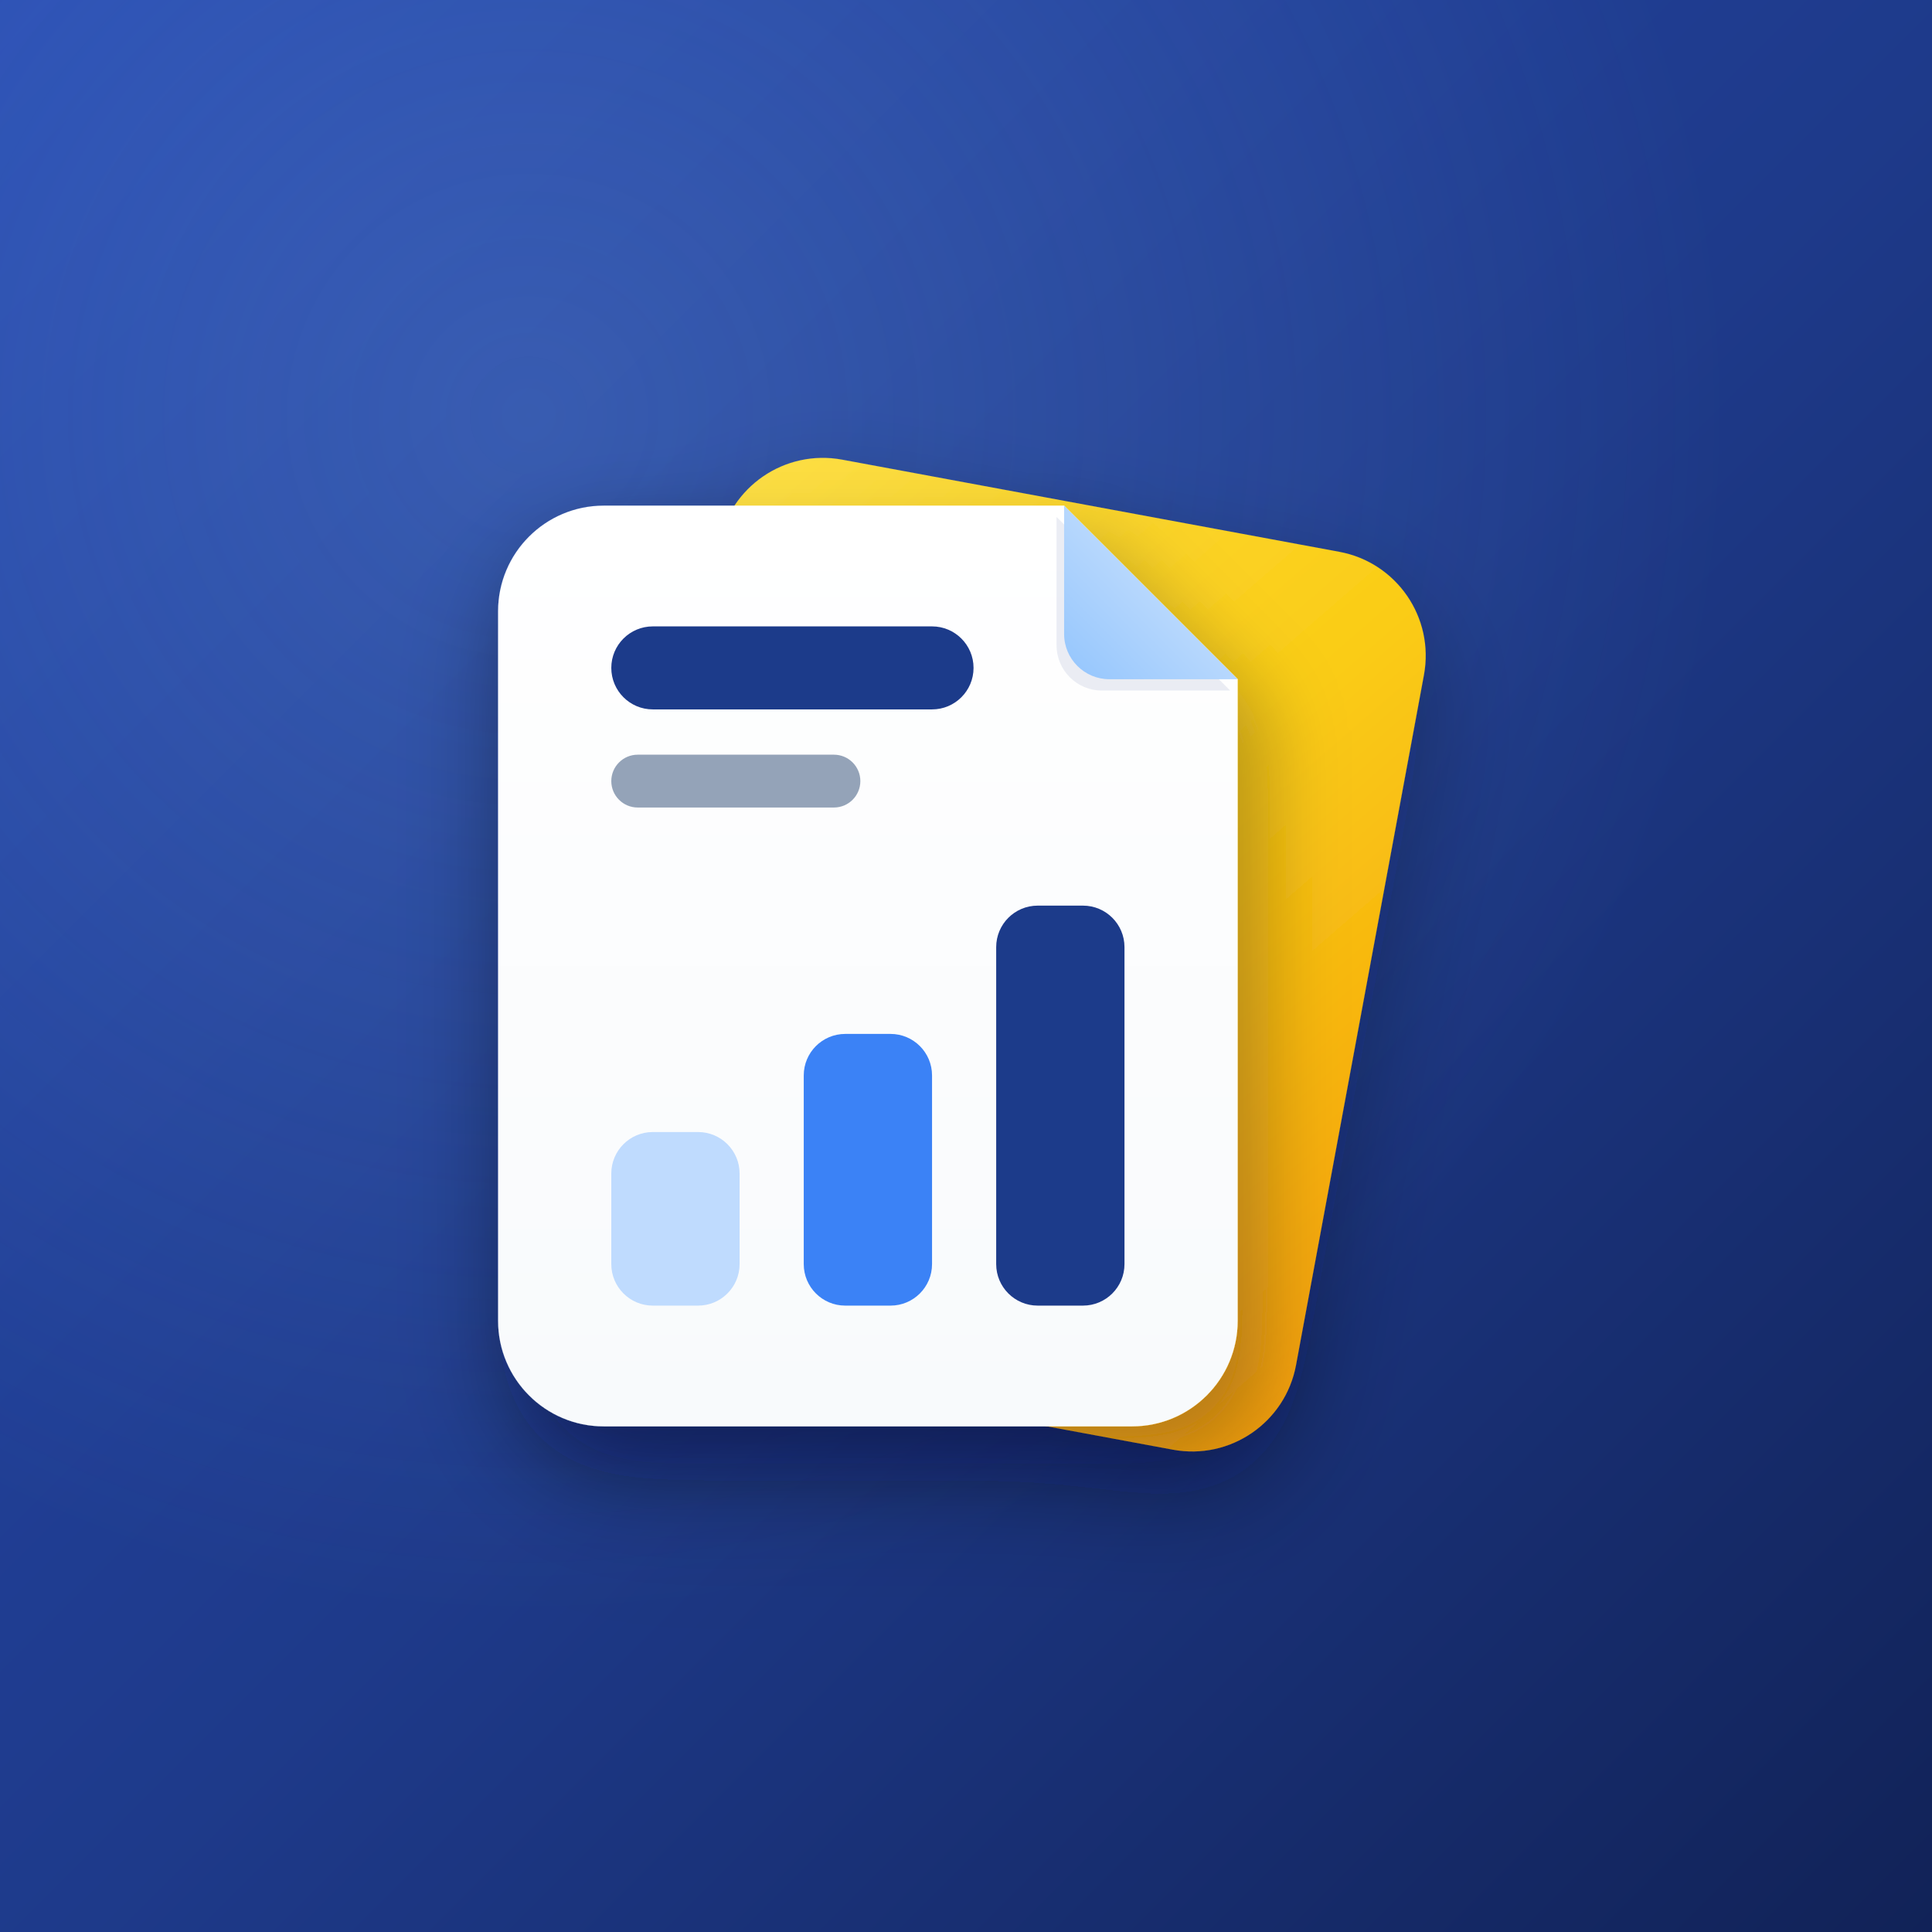
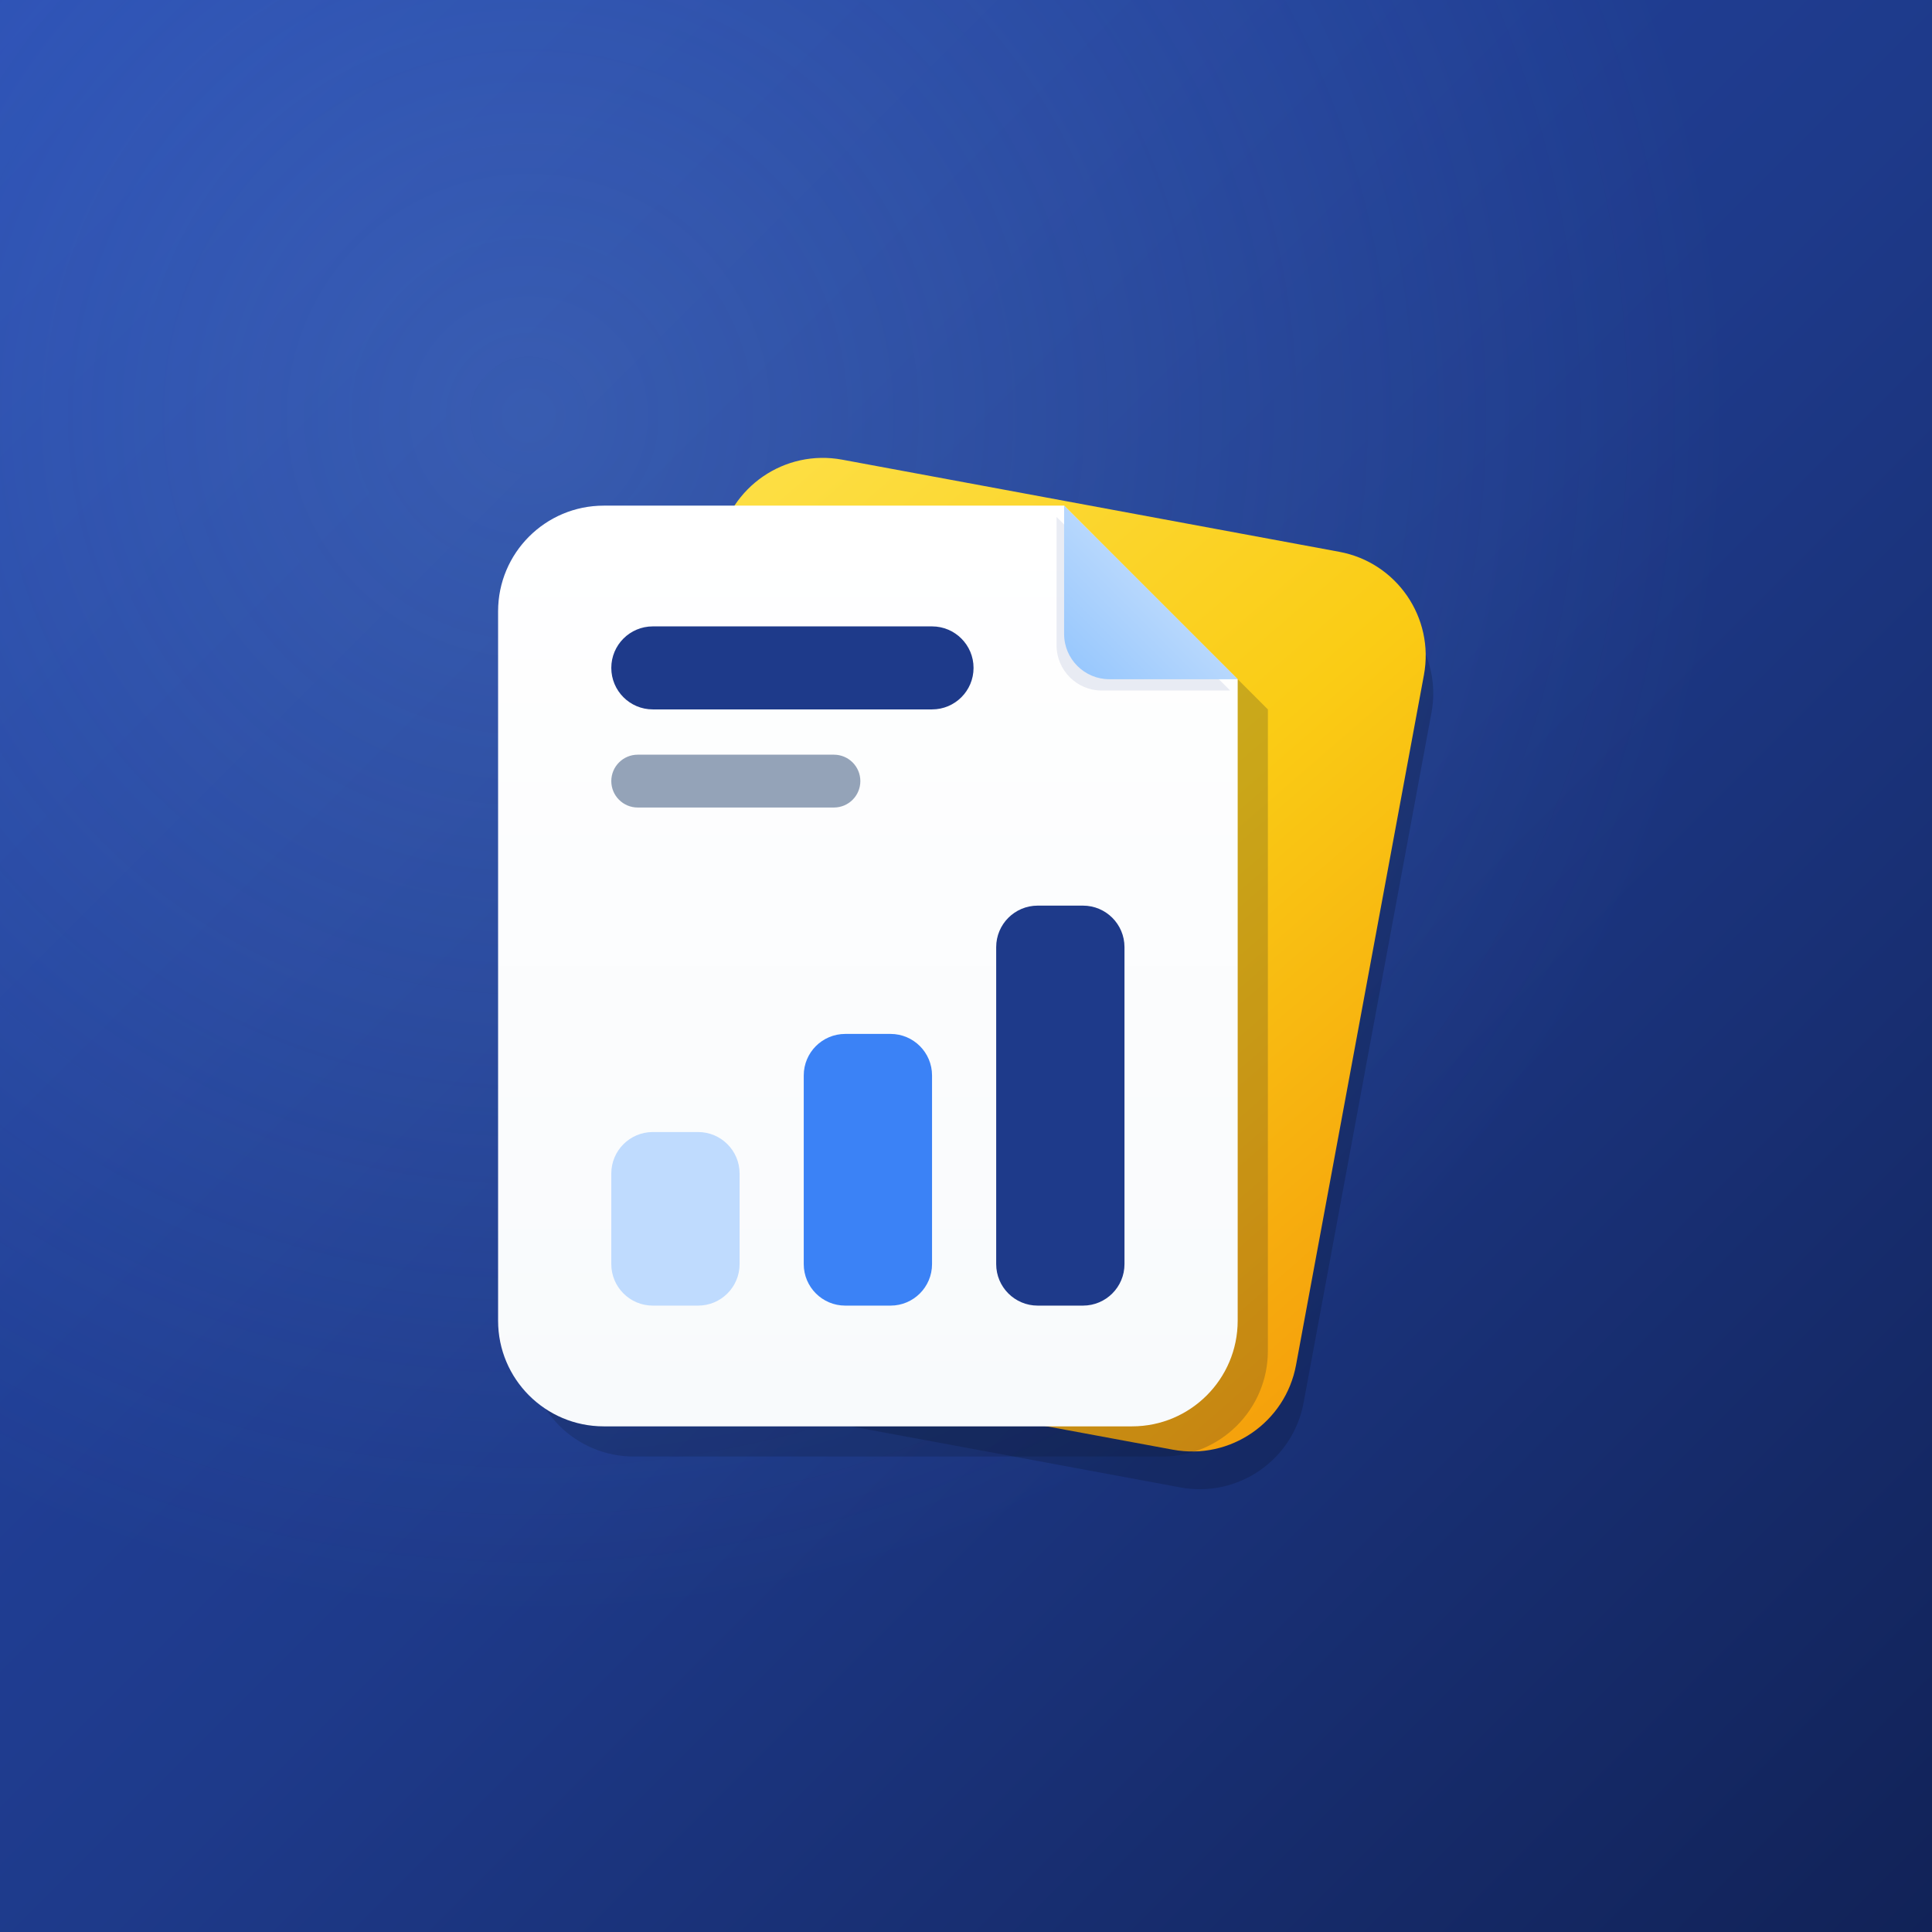
- <svg xmlns="http://www.w3.org/2000/svg" viewBox="0 0 512 512" fill="none">
+ <svg xmlns="http://www.w3.org/2000/svg" width="512" height="512" viewBox="0 0 512 512" fill="none">
  <defs>
    <linearGradient id="repota-bg" x1="0" y1="0" x2="1" y2="1">
      <stop offset="0%" stop-color="#2549B0" />
      <stop offset="52%" stop-color="#1E3A8A" />
      <stop offset="100%" stop-color="#112257" />
    </linearGradient>
    <radialGradient id="repota-glow" cx="50%" cy="50%" r="50%">
      <stop offset="0%" stop-color="#93C5FD" stop-opacity="0.20" />
      <stop offset="100%" stop-color="#93C5FD" stop-opacity="0" />
    </radialGradient>
    <linearGradient id="repota-gold" x1="0" y1="0" x2="1" y2="1">
      <stop offset="0%" stop-color="#FDE047" />
      <stop offset="50%" stop-color="#FACC15" />
      <stop offset="100%" stop-color="#F59E0B" />
    </linearGradient>
    <linearGradient id="repota-paper" x1="0" y1="0" x2="0" y2="1">
      <stop offset="0%" stop-color="#FFFFFF" />
      <stop offset="100%" stop-color="#F8FAFC" />
    </linearGradient>
    <linearGradient id="repota-fold" x1="0" y1="1" x2="1" y2="0">
      <stop offset="0%" stop-color="#93C5FD" />
      <stop offset="100%" stop-color="#DBEAFE" />
    </linearGradient>
-     <filter id="repota-stack-shadow" x="-15%" y="-15%" width="135%" height="135%">
-       <feDropShadow dx="0" dy="12" stdDeviation="14" flood-color="#050C22" flood-opacity="0.30" />
-     </filter>
-     <filter id="repota-card-shadow" x="-15%" y="-15%" width="140%" height="140%">
-       <feDropShadow dx="8" dy="10" stdDeviation="10" flood-color="#091229" flood-opacity="0.26" />
-     </filter>
  </defs>
  <rect width="512" height="512" fill="url(#repota-bg)" />
  <circle cx="140" cy="110" r="320" fill="url(#repota-glow)" />
-   <g id="repota-artwork" filter="url(#repota-stack-shadow)">
+   <g id="repota-artwork">
+     <g transform="translate(2 10) rotate(10.5 267 253)">
+       <rect x="172" y="132" width="190" height="242" rx="28" fill="#050C22" opacity="0.22" />
+     </g>
    <g transform="rotate(10.5 267 253)">
      <rect x="172" y="132" width="190" height="242" rx="28" fill="url(#repota-gold)" />
    </g>
-     <path fill="url(#repota-paper)" filter="url(#repota-card-shadow)" d="M 160 134 H 282 L 328 180 V 350 A 28 28 0 0 1 300 378 H 160 A 28 28 0 0 1 132 350 V 162 A 28 28 0 0 1 160 134 Z" />
-     <path fill="#1E3A8A" opacity="0.09" d="M 280 137 V 171 A 12 12 0 0 0 292 183 H 326 Z" />
+     <path fill="#091229" opacity="0.20" d="M 168 142 H 290 L 336 188 V 358 A 28 28 0 0 1 308 386 H 168 A 28 28 0 0 1 140 358 V 170 A 28 28 0 0 1 168 142 Z" />
+     <path fill="url(#repota-paper)" d="M 160 134 H 282 L 328 180 V 350 A 28 28 0 0 1 300 378 H 160 A 28 28 0 0 1 132 350 V 162 A 28 28 0 0 1 160 134 Z" />
+     <path fill="#1E3A8A" opacity="0.10" d="M 280 137 V 171 A 12 12 0 0 0 292 183 H 326 Z" />
    <path fill="url(#repota-fold)" d="M 282 134 V 168 A 12 12 0 0 0 294 180 H 328 Z" />
    <rect x="162" y="166" width="96" height="22" rx="11" fill="#1E3A8A" />
    <rect x="162" y="200" width="66" height="14" rx="7" fill="#94A3B8" />
    <rect x="162" y="300" width="34" height="46" rx="11" fill="#BFDBFE" />
    <rect x="213" y="274" width="34" height="72" rx="11" fill="#3B82F6" />
    <rect x="264" y="240" width="34" height="106" rx="11" fill="#1E3A8A" />
  </g>
</svg>
